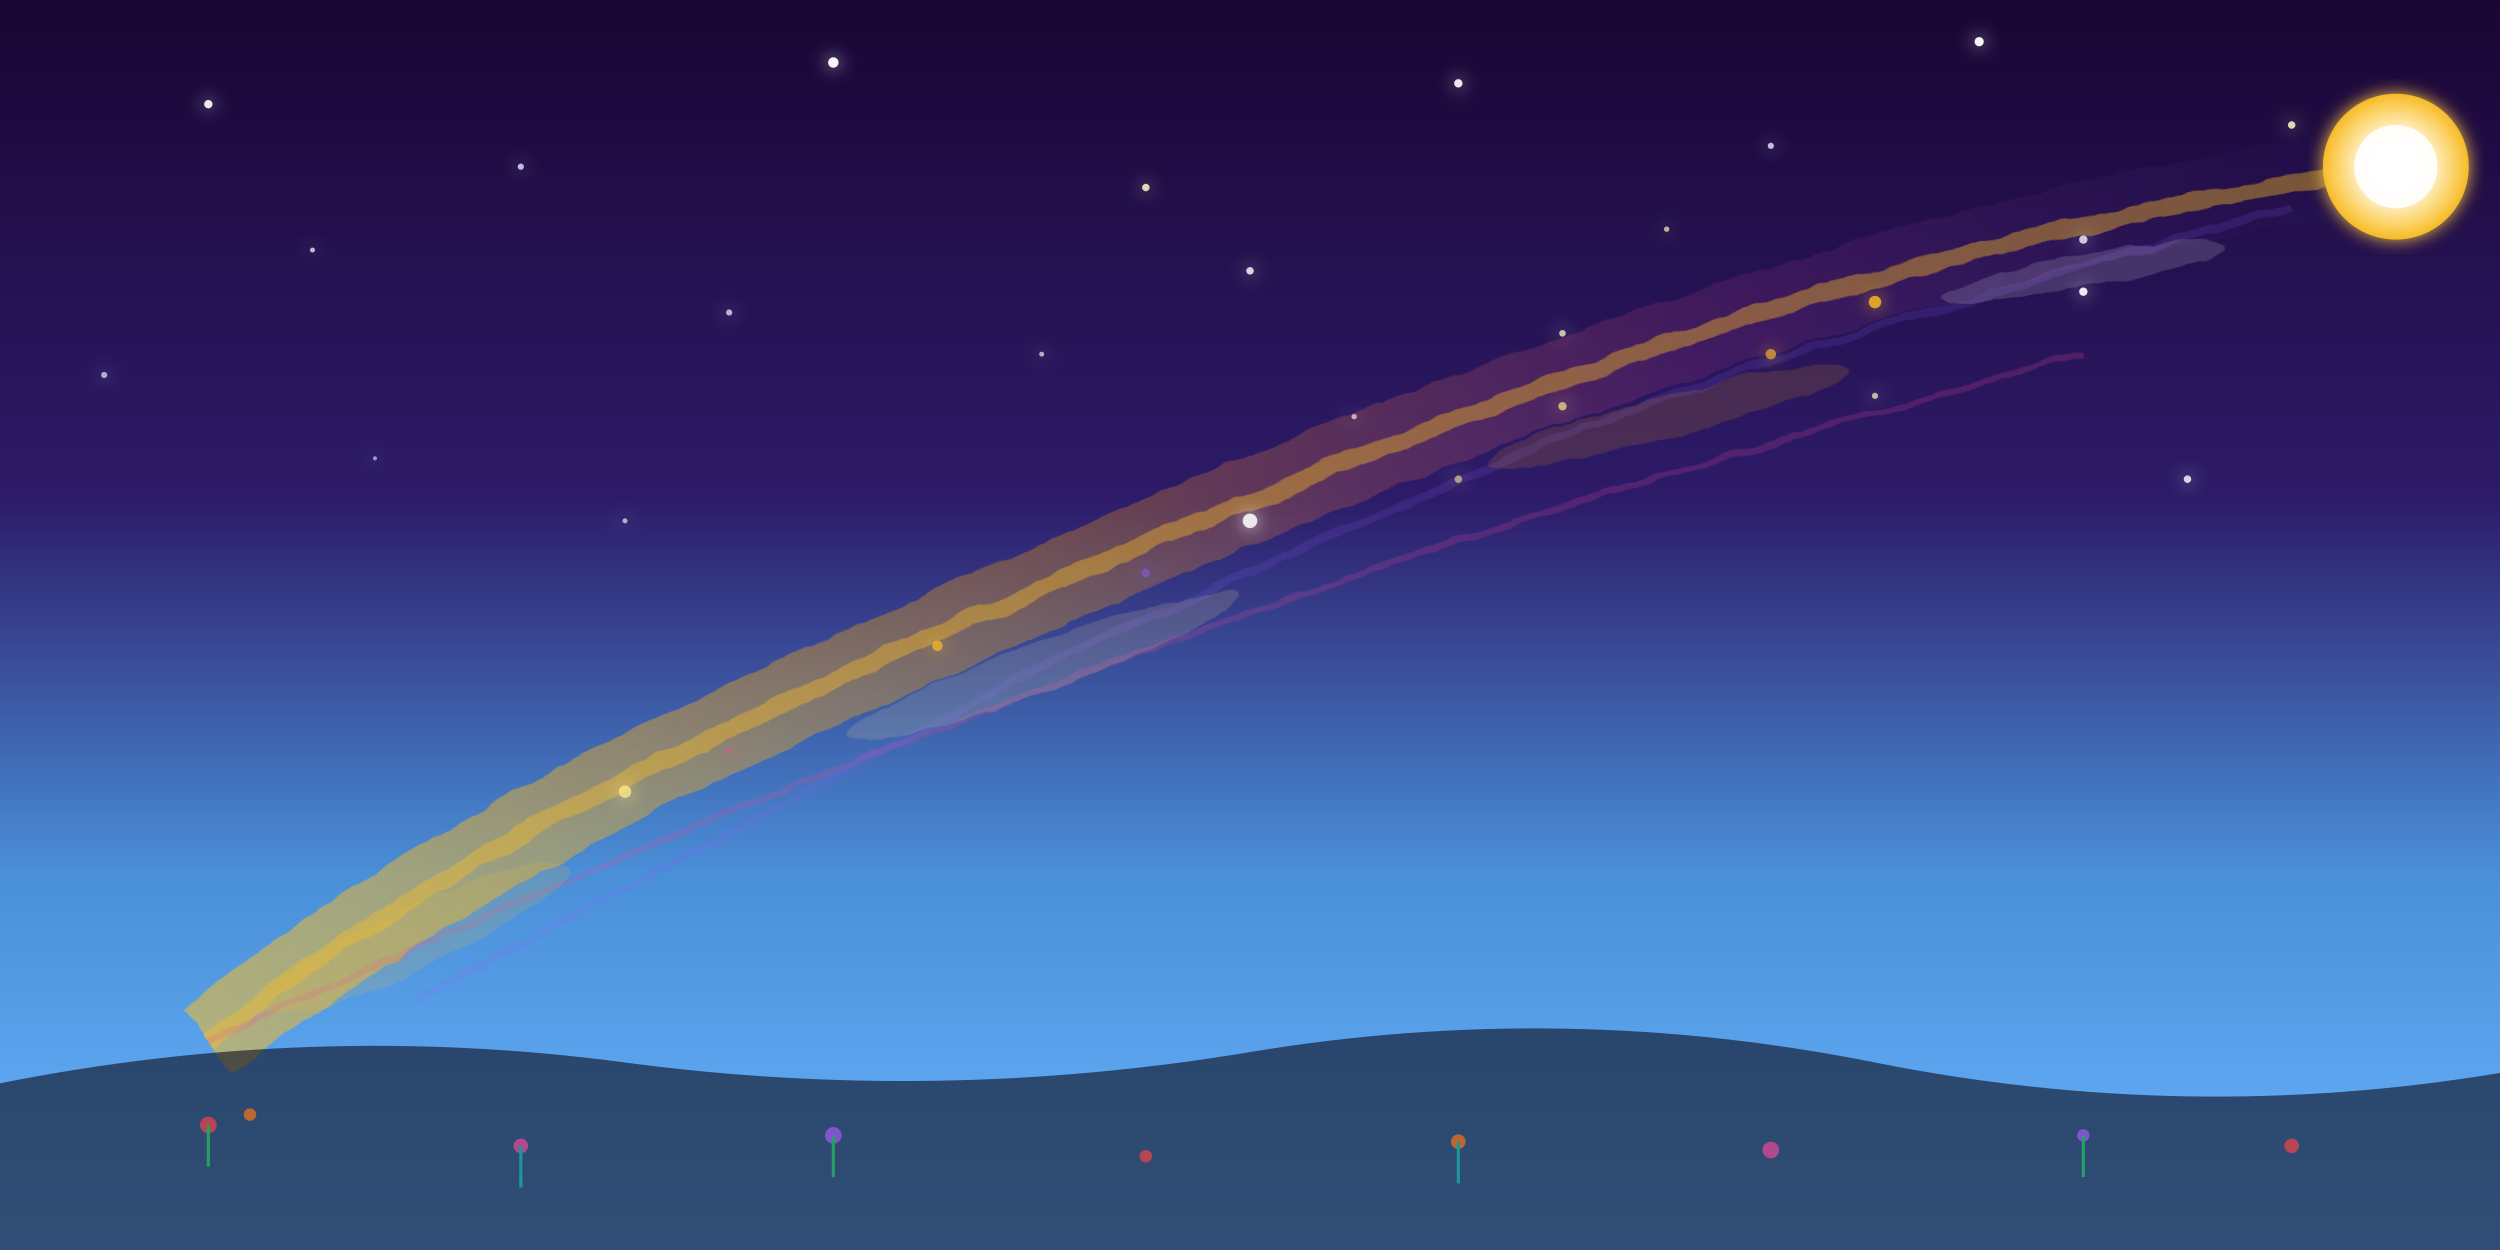
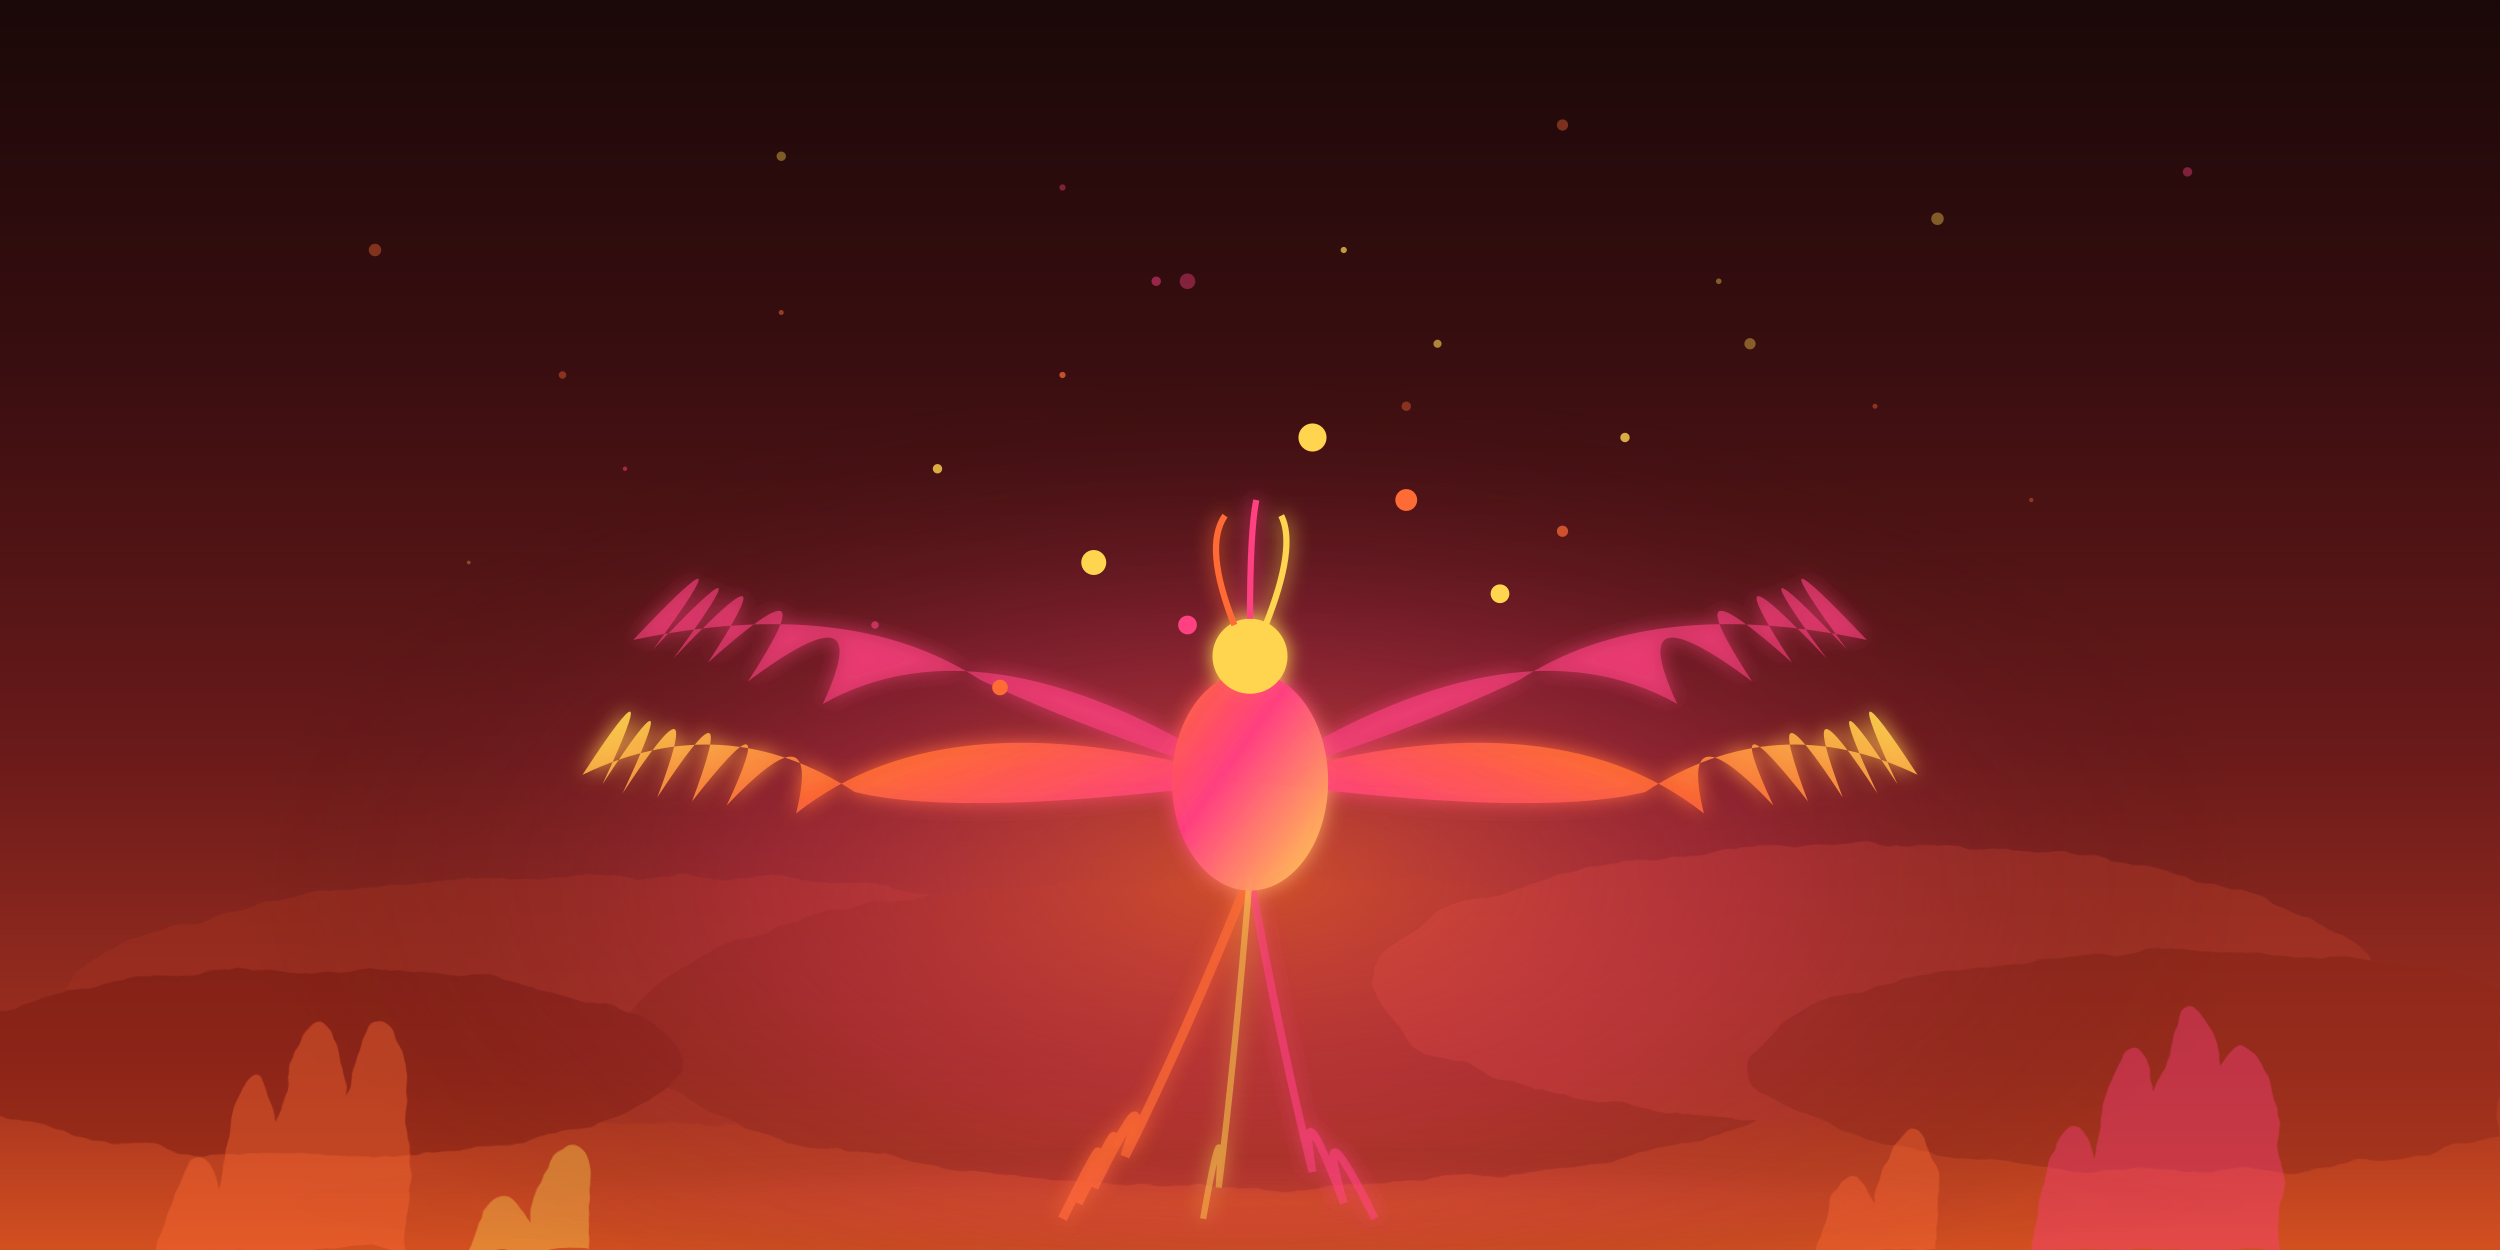
- <svg xmlns="http://www.w3.org/2000/svg" viewBox="0 0 1200 600">
+ <svg xmlns="http://www.w3.org/2000/svg" viewBox="0 0 800 400" style="width:100%;height:auto;display:block">
  <defs>
-     <filter id="brush">
+     <linearGradient id="sky" x1="0" y1="0" x2="0" y2="1">
+       <stop offset="0%" stop-color="#1a0808" />
+       <stop offset="30%" stop-color="#3a0e10" />
+       <stop offset="60%" stop-color="#6a1a1a" />
+       <stop offset="85%" stop-color="#a03020" />
+       <stop offset="100%" stop-color="#d45020" />
+     </linearGradient>
+     <radialGradient id="emberGlow" cx="50%" cy="70%" r="40%">
+       <stop offset="0%" stop-color="#ff6b35" stop-opacity="0.6" />
+       <stop offset="50%" stop-color="#ff4081" stop-opacity="0.2" />
+       <stop offset="100%" stop-color="#1a0808" stop-opacity="0" />
+     </radialGradient>
+     <linearGradient id="phoenixBody" x1="0" y1="0" x2="1" y2="1">
+       <stop offset="0%" stop-color="#ff6b35" />
+       <stop offset="40%" stop-color="#ff4081" />
+       <stop offset="100%" stop-color="#ffd54f" />
+     </linearGradient>
+     <linearGradient id="wingFire" x1="0" y1="1" x2="0" y2="0">
+       <stop offset="0%" stop-color="#ff4081" />
+       <stop offset="50%" stop-color="#ff6b35" />
+       <stop offset="100%" stop-color="#ffd54f" />
+     </linearGradient>
+     <radialGradient id="sparkGlow">
+       <stop offset="0%" stop-color="#ffd54f" stop-opacity="1" />
+       <stop offset="100%" stop-color="#ff6b35" stop-opacity="0" />
+     </radialGradient>
+     <filter id="painterly">
      <feTurbulence type="fractalNoise" baseFrequency="0.04" numOctaves="4" result="noise" />
      <feDisplacementMap in="SourceGraphic" in2="noise" scale="6" xChannelSelector="R" yChannelSelector="G" />
    </filter>
-     <filter id="glow">
-       <feGaussianBlur stdDeviation="4" result="blur" />
+     <filter id="softGlow">
+       <feGaussianBlur stdDeviation="3" result="blur" />
      <feMerge>
        <feMergeNode in="blur" />
        <feMergeNode in="SourceGraphic" />
      </feMerge>
    </filter>
-     <linearGradient id="sky" x1="0" y1="0" x2="0" y2="1">
-       <stop offset="0%" stop-color="#1a0533" />
-       <stop offset="40%" stop-color="#2d1b69" />
-       <stop offset="70%" stop-color="#4a90d9" />
-       <stop offset="100%" stop-color="#6bb5ff" />
-     </linearGradient>
-     <linearGradient id="comet" x1="0" y1="0" x2="1" y2="1">
-       <stop offset="0%" stop-color="#fffbeb" />
-       <stop offset="30%" stop-color="#fde68a" />
-       <stop offset="60%" stop-color="#fbbf24" />
-       <stop offset="100%" stop-color="#f59e0b" />
-     </linearGradient>
-     <linearGradient id="trail" x1="0" y1="0" x2="1" y2="0">
-       <stop offset="0%" stop-color="#fbbf24" stop-opacity="0.9" />
-       <stop offset="40%" stop-color="#f59e0b" stop-opacity="0.5" />
-       <stop offset="70%" stop-color="#ec4899" stop-opacity="0.2" />
-       <stop offset="100%" stop-color="#8b5cf6" stop-opacity="0" />
-     </linearGradient>
-     <radialGradient id="cometHead" cx="0.5" cy="0.5" r="0.5">
-       <stop offset="0%" stop-color="#ffffff" />
-       <stop offset="40%" stop-color="#fffbeb" />
-       <stop offset="100%" stop-color="#fbbf24" />
-     </radialGradient>
  </defs>
-   <rect width="1200" height="600" fill="url(#sky)" />
-   <g filter="url(#glow)">
-     <circle cx="100" cy="50" r="2" fill="#ffffff" opacity="0.9" />
-     <circle cx="250" cy="80" r="1.5" fill="#e0e7ff" opacity="0.8" />
-     <circle cx="400" cy="30" r="2.5" fill="#ffffff" opacity="0.95" />
-     <circle cx="550" cy="90" r="1.8" fill="#fef3c7" opacity="0.85" />
-     <circle cx="700" cy="40" r="2" fill="#ffffff" opacity="0.9" />
-     <circle cx="850" cy="70" r="1.5" fill="#e0e7ff" opacity="0.8" />
-     <circle cx="950" cy="20" r="2.2" fill="#ffffff" opacity="0.95" />
-     <circle cx="1100" cy="60" r="1.8" fill="#fef3c7" opacity="0.85" />
-     <circle cx="150" cy="120" r="1.2" fill="#ffffff" opacity="0.7" />
-     <circle cx="350" cy="150" r="1.5" fill="#e0e7ff" opacity="0.75" />
-     <circle cx="600" cy="130" r="1.8" fill="#ffffff" opacity="0.8" />
-     <circle cx="800" cy="110" r="1.3" fill="#fef3c7" opacity="0.7" />
-     <circle cx="1000" cy="140" r="2" fill="#ffffff" opacity="0.9" />
-     <circle cx="50" cy="180" r="1.5" fill="#e0e7ff" opacity="0.7" />
-     <circle cx="500" cy="170" r="1.2" fill="#ffffff" opacity="0.65" />
-     <circle cx="750" cy="160" r="1.6" fill="#fef3c7" opacity="0.75" />
-     <circle cx="1150" cy="100" r="1.4" fill="#ffffff" opacity="0.8" />
-     <circle cx="180" cy="220" r="1" fill="#e0e7ff" opacity="0.6" />
-     <circle cx="650" cy="200" r="1.3" fill="#ffffff" opacity="0.7" />
-     <circle cx="900" cy="190" r="1.5" fill="#fef3c7" opacity="0.7" />
-     <circle cx="300" cy="250" r="1.2" fill="#ffffff" opacity="0.65" />
-     <circle cx="1050" cy="230" r="1.8" fill="#ffffff" opacity="0.8" />
+   <rect width="800" height="400" fill="url(#sky)" />
+   <g opacity="0.4">
+     <circle cx="120" cy="80" r="2" fill="#ff6b35" />
+     <circle cx="250" cy="50" r="1.5" fill="#ffd54f" />
+     <circle cx="380" cy="90" r="2.5" fill="#ff4081" />
+     <circle cx="500" cy="40" r="1.8" fill="#ff6b35" />
+     <circle cx="620" cy="70" r="2" fill="#ffd54f" />
+     <circle cx="700" cy="55" r="1.5" fill="#ff4081" />
+     <circle cx="180" cy="120" r="1.2" fill="#ff6b35" />
+     <circle cx="560" cy="110" r="1.8" fill="#ffd54f" />
+     <circle cx="340" cy="60" r="1" fill="#ff4081" />
+     <circle cx="450" cy="130" r="1.5" fill="#ff6b35" />
  </g>
-   <g filter="url(#brush)">
-     <path d="M100,500 Q200,420 350,350 Q500,280 650,220 Q800,160 950,120 Q1050,95 1150,80" stroke="url(#trail)" stroke-width="40" fill="none" opacity="0.6" />
-     <path d="M100,500 Q200,420 350,350 Q500,280 650,220 Q800,160 950,120 Q1050,95 1150,80" stroke="#fbbf24" stroke-width="8" fill="none" opacity="0.4" />
-     <path d="M100,500 Q250,430 400,370 Q550,310 700,260 Q850,210 1000,170" stroke="#ec4899" stroke-width="3" fill="none" opacity="0.2" />
-     <path d="M200,480 Q350,400 500,320 Q650,250 800,190 Q950,140 1100,100" stroke="#8b5cf6" stroke-width="4" fill="none" opacity="0.15" />
+   <g filter="url(#painterly)" opacity="0.5">
+     <ellipse cx="200" cy="320" rx="180" ry="40" fill="#a03020" />
+     <ellipse cx="400" cy="330" rx="200" ry="50" fill="#8a2515" />
+     <ellipse cx="600" cy="315" rx="160" ry="45" fill="#b03828" />
+     <ellipse cx="100" cy="340" rx="120" ry="30" fill="#7a1a10" />
+     <ellipse cx="700" cy="340" rx="140" ry="35" fill="#902818" />
  </g>
-   <g filter="url(#glow)">
-     <circle cx="1150" cy="80" r="35" fill="url(#cometHead)" opacity="0.95" />
-     <circle cx="1150" cy="80" r="20" fill="#ffffff" opacity="0.9" />
-     <circle cx="1150" cy="80" r="10" fill="#ffffff" opacity="1" />
+   <rect width="800" height="400" fill="url(#emberGlow)" />
+   <g transform="translate(400, 250)" filter="url(#softGlow)">
+     <g transform="rotate(-20)">
+       <path d="M0,0 Q-80,-60 -140,-40 Q-120,-70 -160,-50 Q-130,-80 -170,-55 Q-140,-90 -180,-60 Q-150,-95 -190,-65 Q-155,-100 -195,-70 Q-160,-105 -200,-75 Q-150,-80 -120,-40 Q-90,-20 0,0" fill="url(#wingFire)" opacity="0.9" />
+       <path d="M0,0 Q-60,-80 -120,-70 Q-90,-100 -140,-85 Q-100,-115 -150,-95 Q-110,-125 -160,-100 Q-115,-130 -165,-105 Q-120,-135 -170,-110 Q-100,-100 -70,-60 Q-40,-30 0,0" fill="#ff4081" opacity="0.6" />
+     </g>
+     <g transform="rotate(20) scale(-1,1)">
+       <path d="M0,0 Q-80,-60 -140,-40 Q-120,-70 -160,-50 Q-130,-80 -170,-55 Q-140,-90 -180,-60 Q-150,-95 -190,-65 Q-155,-100 -195,-70 Q-160,-105 -200,-75 Q-150,-80 -120,-40 Q-90,-20 0,0" fill="url(#wingFire)" opacity="0.9" />
+       <path d="M0,0 Q-60,-80 -120,-70 Q-90,-100 -140,-85 Q-100,-115 -150,-95 Q-110,-125 -160,-100 Q-115,-130 -165,-105 Q-120,-135 -170,-110 Q-100,-100 -70,-60 Q-40,-30 0,0" fill="#ff4081" opacity="0.6" />
+     </g>
+     <g>
+       <path d="M0,30 Q-20,80 -40,120 Q-30,90 -50,130 Q-35,95 -55,135 Q-40,100 -60,140" stroke="#ff6b35" stroke-width="3" fill="none" opacity="0.7" />
+       <path d="M0,30 Q10,85 20,125 Q15,95 30,135 Q20,100 40,140" stroke="#ff4081" stroke-width="2.5" fill="none" opacity="0.6" />
+       <path d="M0,30 Q-5,90 -10,130 Q-8,100 -15,140" stroke="#ffd54f" stroke-width="2" fill="none" opacity="0.5" />
+     </g>
+     <ellipse cx="0" cy="0" rx="25" ry="35" fill="url(#phoenixBody)" opacity="0.95" />
+     <circle cx="0" cy="-40" r="12" fill="#ffd54f" />
+     <path d="M-5,-50 Q-15,-75 -8,-85" stroke="#ff6b35" stroke-width="2" fill="none" />
+     <path d="M0,-52 Q0,-80 2,-90" stroke="#ff4081" stroke-width="2" fill="none" />
+     <path d="M5,-50 Q15,-75 10,-85" stroke="#ffd54f" stroke-width="2" fill="none" />
  </g>
-   <g filter="url(#glow)">
-     <circle cx="300" cy="380" r="3" fill="#fde68a" opacity="0.8" />
-     <circle cx="450" cy="310" r="2.5" fill="#fbbf24" opacity="0.7" />
-     <circle cx="600" cy="250" r="3.5" fill="#ffffff" opacity="0.85" />
-     <circle cx="750" cy="195" r="2" fill="#fde68a" opacity="0.7" />
-     <circle cx="900" cy="145" r="3" fill="#fbbf24" opacity="0.8" />
-     <circle cx="1000" cy="115" r="2" fill="#ffffff" opacity="0.75" />
-     <circle cx="350" cy="360" r="1.5" fill="#ec4899" opacity="0.5" />
-     <circle cx="550" cy="275" r="2" fill="#8b5cf6" opacity="0.5" />
-     <circle cx="700" cy="230" r="1.8" fill="#fde68a" opacity="0.6" />
-     <circle cx="850" cy="170" r="2.5" fill="#fbbf24" opacity="0.65" />
+   <g>
+     <circle cx="350" cy="180" r="4" fill="#ffd54f" filter="url(#sparkGlow)" />
+     <circle cx="450" cy="160" r="3.5" fill="#ff6b35" filter="url(#sparkGlow)" />
+     <circle cx="380" cy="200" r="3" fill="#ff4081" filter="url(#sparkGlow)" />
+     <circle cx="420" cy="140" r="4.5" fill="#ffd54f" filter="url(#sparkGlow)" />
+     <circle cx="320" cy="220" r="2.5" fill="#ff6b35" filter="url(#sparkGlow)" />
+     <circle cx="480" cy="190" r="3" fill="#ffd54f" filter="url(#sparkGlow)" />
+     <circle cx="300" cy="150" r="1.5" fill="#ffd54f" opacity="0.8" />
+     <circle cx="500" cy="170" r="1.8" fill="#ff6b35" opacity="0.7" />
+     <circle cx="280" cy="200" r="1.2" fill="#ff4081" opacity="0.6" />
+     <circle cx="520" cy="140" r="1.5" fill="#ffd54f" opacity="0.8" />
+     <circle cx="340" cy="120" r="1" fill="#ff6b35" opacity="0.7" />
+     <circle cx="460" cy="110" r="1.3" fill="#ffd54f" opacity="0.6" />
+     <circle cx="370" cy="90" r="1.5" fill="#ff4081" opacity="0.5" />
+     <circle cx="430" cy="80" r="1" fill="#ffd54f" opacity="0.7" />
+     <circle cx="250" cy="100" r="0.8" fill="#ff6b35" opacity="0.5" />
+     <circle cx="550" cy="90" r="0.9" fill="#ffd54f" opacity="0.4" />
+     <circle cx="200" cy="150" r="0.7" fill="#ff4081" opacity="0.5" />
+     <circle cx="600" cy="130" r="0.8" fill="#ff6b35" opacity="0.4" />
+     <circle cx="150" cy="180" r="0.6" fill="#ffd54f" opacity="0.3" />
+     <circle cx="650" cy="160" r="0.7" fill="#ff6b35" opacity="0.4" />
  </g>
-   <g opacity="0.15" filter="url(#brush)">
-     <ellipse cx="200" cy="450" rx="80" ry="15" fill="#fbbf24" transform="rotate(-25 200 450)" />
-     <ellipse cx="500" cy="320" rx="100" ry="12" fill="#fde68a" transform="rotate(-20 500 320)" />
-     <ellipse cx="800" cy="200" rx="90" ry="10" fill="#f59e0b" transform="rotate(-15 800 200)" />
-     <ellipse cx="1000" cy="130" rx="70" ry="8" fill="#ffffff" transform="rotate(-10 1000 130)" />
+   <g filter="url(#painterly)" opacity="0.4">
+     <path d="M50,400 Q60,350 70,380 Q80,320 90,360 Q100,300 110,350 Q120,310 130,340 L130,400 Z" fill="#ff6b35" />
+     <path d="M650,400 Q660,340 670,370 Q680,310 690,350 Q700,300 710,340 Q720,320 730,360 L730,400 Z" fill="#ff4081" />
+     <path d="M150,400 Q160,370 170,390 Q180,350 190,380 L190,400 Z" fill="#ffd54f" />
+     <path d="M580,400 Q590,360 600,385 Q610,340 620,375 L620,400 Z" fill="#ff6b35" />
  </g>
-   <path d="M0,520 Q150,490 300,510 Q450,530 600,505 Q750,480 900,510 Q1050,540 1200,515 L1200,600 L0,600 Z" fill="#0a0a1a" opacity="0.6" />
-   <g opacity="0.7">
-     <circle cx="100" cy="540" r="4" fill="#ef4444" />
-     <circle cx="120" cy="535" r="3" fill="#f97316" />
-     <circle cx="250" cy="550" r="3.5" fill="#ec4899" />
-     <circle cx="400" cy="545" r="4" fill="#a855f7" />
-     <circle cx="550" cy="555" r="3" fill="#ef4444" />
-     <circle cx="700" cy="548" r="3.5" fill="#f97316" />
-     <circle cx="850" cy="552" r="4" fill="#ec4899" />
-     <circle cx="1000" cy="545" r="3" fill="#a855f7" />
-     <circle cx="1100" cy="550" r="3.5" fill="#ef4444" />
-     <line x1="100" y1="540" x2="100" y2="560" stroke="#22c55e" stroke-width="1.5" />
-     <line x1="250" y1="550" x2="250" y2="570" stroke="#14b8a6" stroke-width="1.5" />
-     <line x1="400" y1="545" x2="400" y2="565" stroke="#22c55e" stroke-width="1.5" />
-     <line x1="700" y1="548" x2="700" y2="568" stroke="#14b8a6" stroke-width="1.5" />
-     <line x1="1000" y1="545" x2="1000" y2="565" stroke="#22c55e" stroke-width="1.5" />
-   </g>
+   <rect x="0" y="350" width="800" height="50" fill="url(#emberGlow)" opacity="0.3" />
</svg>
